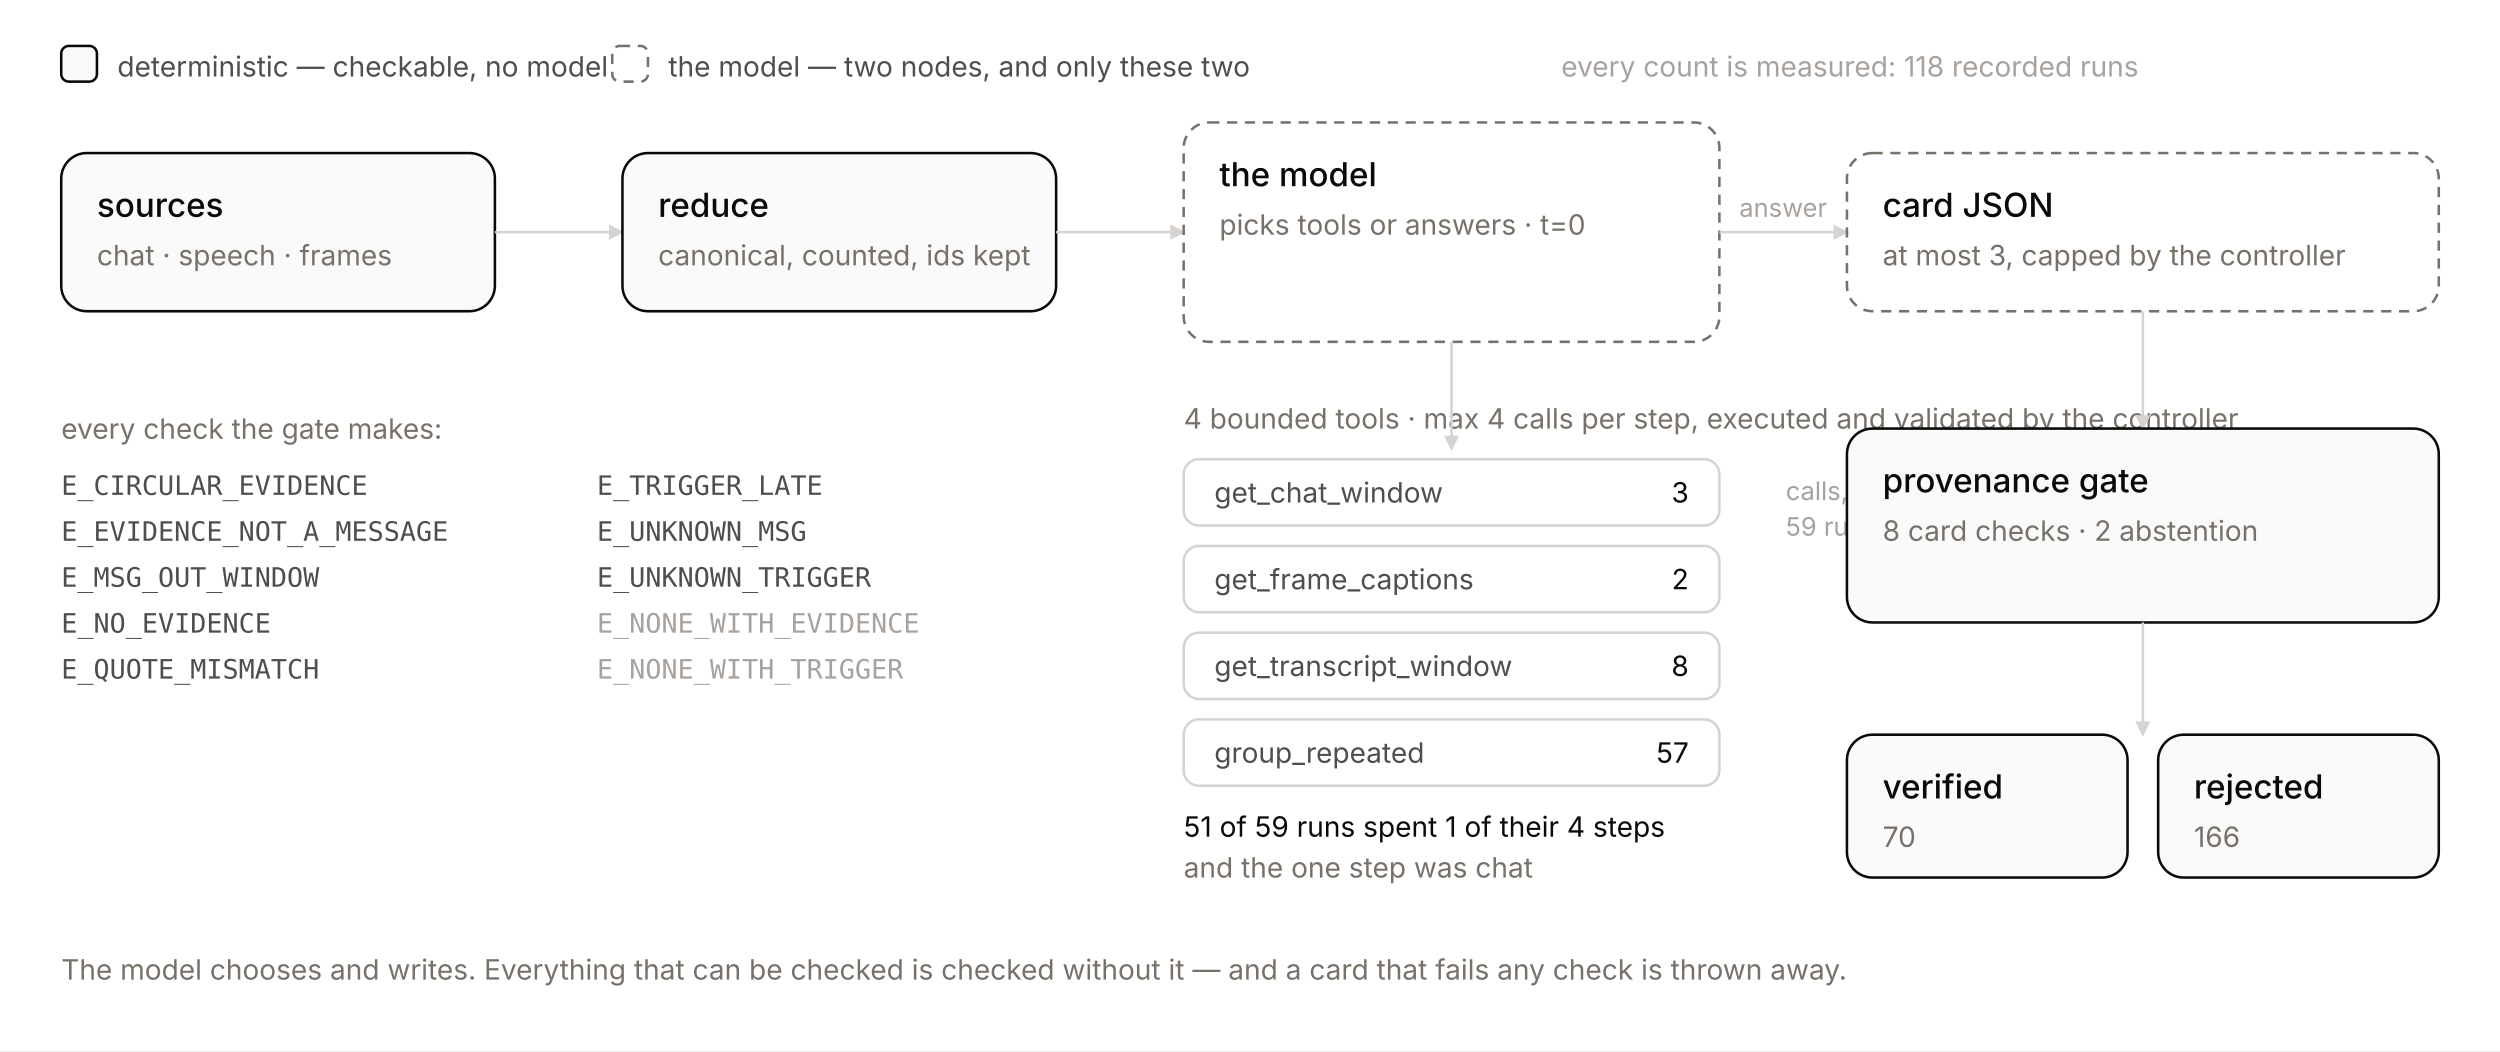
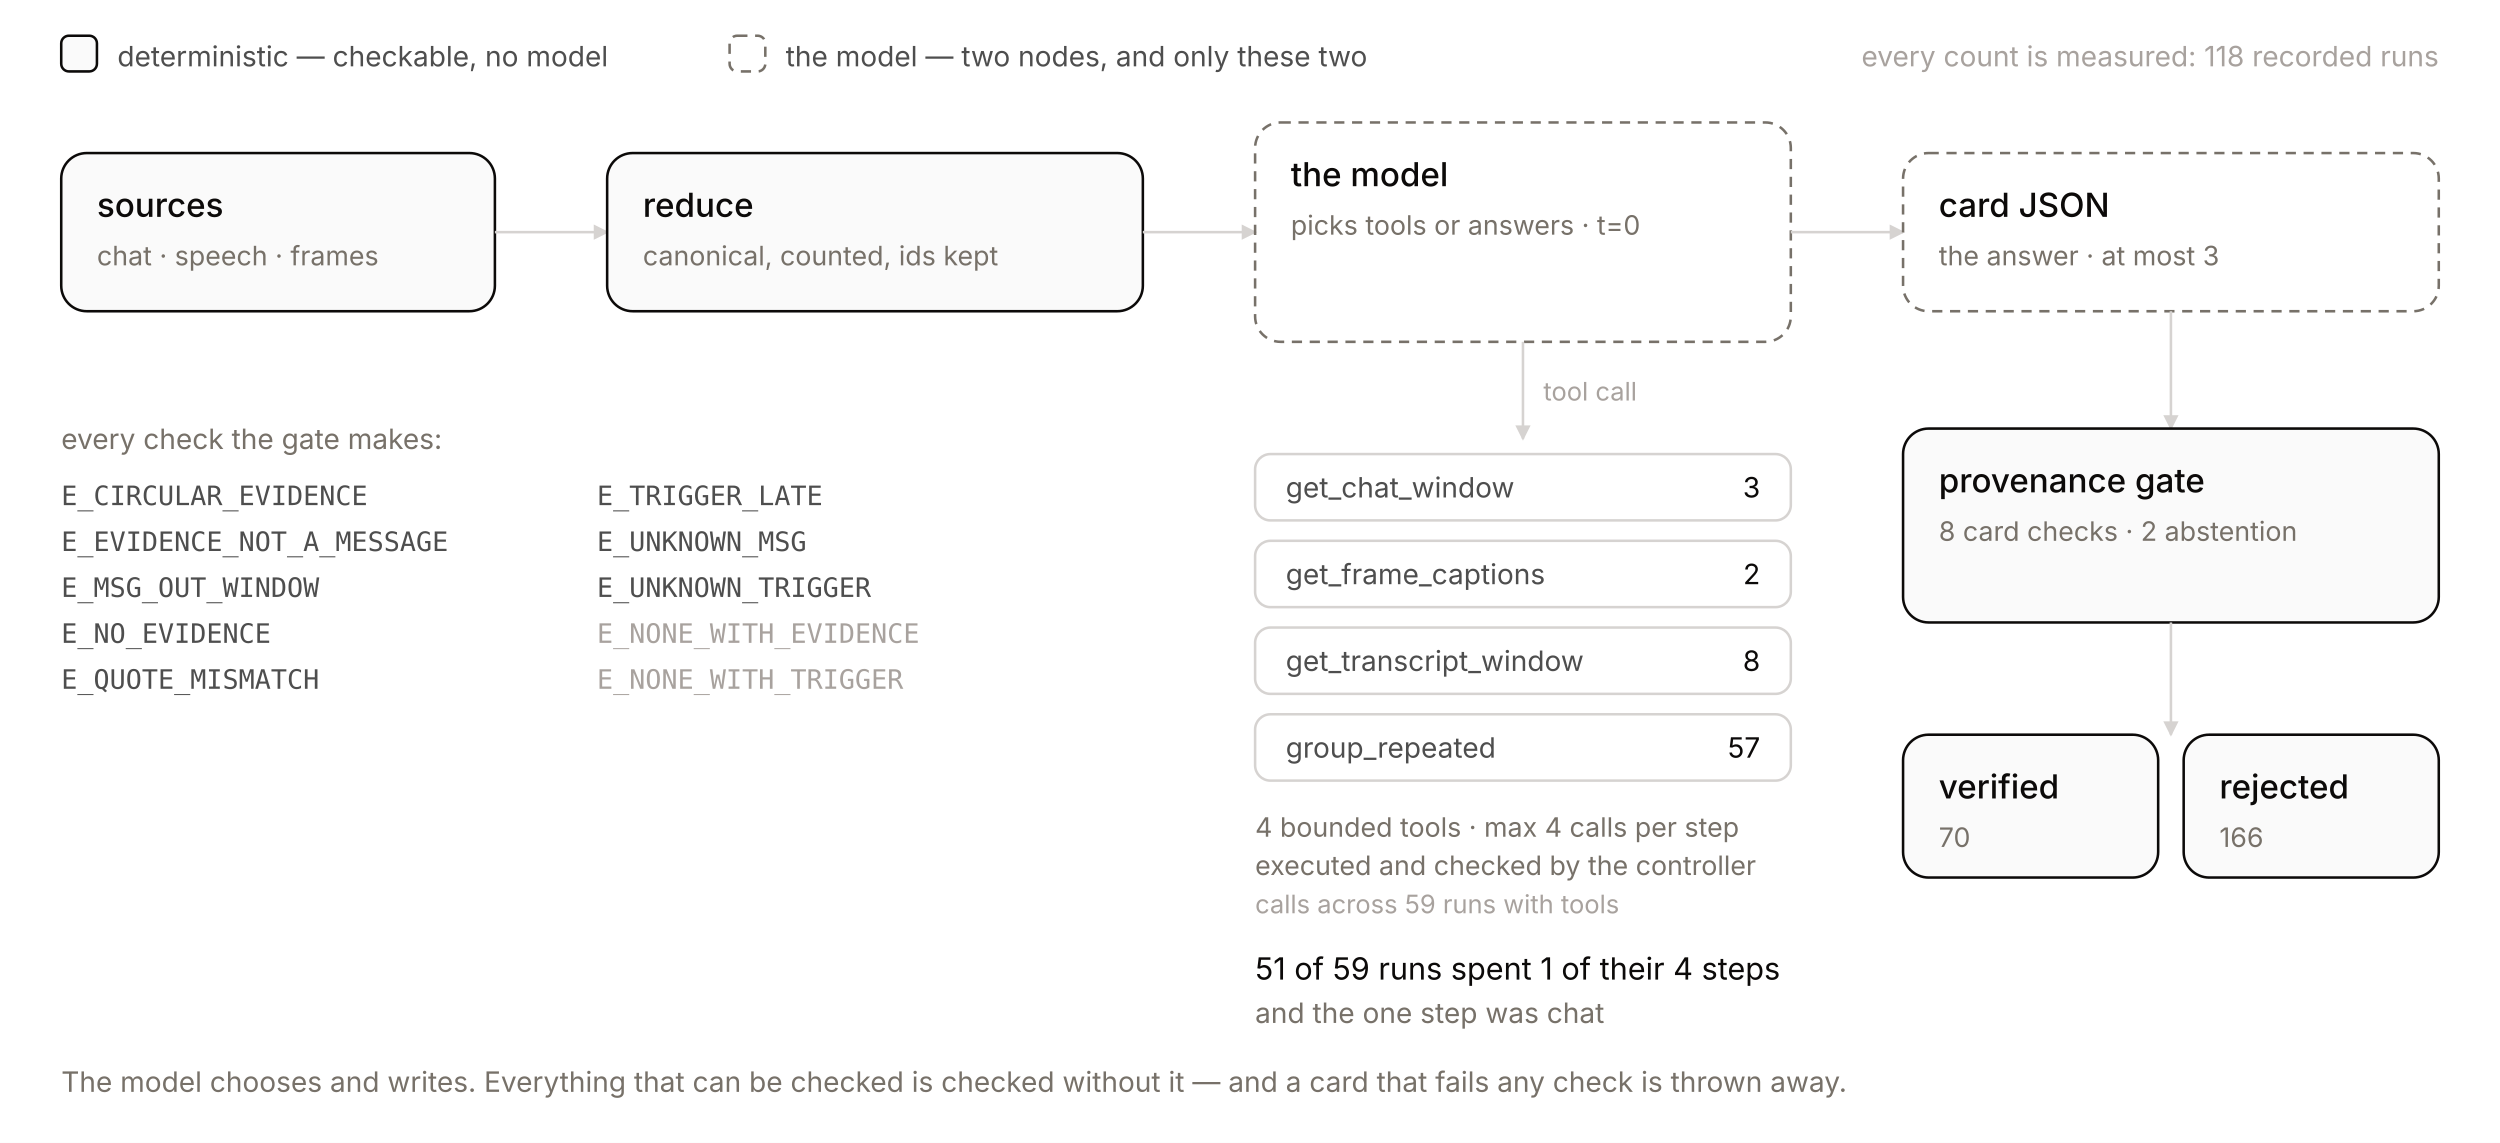
- <svg xmlns="http://www.w3.org/2000/svg" viewBox="0 0 980 412" width="980" height="412" font-family="Inter, system-ui, sans-serif" role="img" aria-label="How one window becomes a verified or rejected card">
+ <svg xmlns="http://www.w3.org/2000/svg" viewBox="0 0 980 448" width="980" height="448" font-family="Inter, system-ui, sans-serif" role="img" aria-label="How one window becomes a verified or rejected card">
  <defs>
    <marker id="a" viewBox="0 0 8 8" refX="7" refY="4" markerWidth="6" markerHeight="6" orient="auto">
      <path d="M0 0 L8 4 L0 8 z" fill="#d6d3d1" />
    </marker>
  </defs>
-   <rect width="980" height="412" fill="#ffffff" />
-   <rect x="24" y="18" width="14" height="14" rx="3" fill="#fafafa" stroke="#0c0a09" />
-   <text x="46" y="30" font-size="11" fill="#4e4e4e">deterministic — checkable, no model</text>
-   <rect x="240" y="18" width="14" height="14" rx="3" fill="none" stroke="#777169" stroke-dasharray="4 3" />
-   <text x="262" y="30" font-size="11" fill="#4e4e4e">the model — two nodes, and only these two</text>
-   <text x="612" y="30" font-size="11" fill="#a8a29e">every count is measured: 118 recorded runs</text>
+   <rect width="980" height="448" fill="#ffffff" />
+   <rect x="24" y="14" width="14" height="14" rx="3" fill="#fafafa" stroke="#0c0a09" />
+   <text x="46" y="26" font-size="11" fill="#4e4e4e">deterministic — checkable, no model</text>
+   <rect x="286" y="14" width="14" height="14" rx="3" fill="none" stroke="#777169" stroke-dasharray="4 3" />
+   <text x="308" y="26" font-size="11" fill="#4e4e4e">the model — two nodes, and only these two</text>
+   <text x="956" y="26" font-size="11" fill="#a8a29e" text-anchor="end">every count is measured: 118 recorded runs</text>
  <rect x="24" y="60" width="170" height="62" rx="10" fill="#fafafa" stroke="#0c0a09" stroke-width="1" />
  <text x="38" y="85" font-size="13" font-weight="500" fill="#0c0a09">sources</text>
-   <text x="38" y="104" font-size="11" fill="#777169">chat · speech · frames</text>
-   <line x1="194" y1="91" x2="244" y2="91" stroke="#d6d3d1" stroke-width="1" marker-end="url(#a)" />
-   <rect x="244" y="60" width="170" height="62" rx="10" fill="#fafafa" stroke="#0c0a09" stroke-width="1" />
-   <text x="258" y="85" font-size="13" font-weight="500" fill="#0c0a09">reduce</text>
-   <text x="258" y="104" font-size="11" fill="#777169">canonical, counted, ids kept</text>
-   <line x1="414" y1="91" x2="464" y2="91" stroke="#d6d3d1" stroke-width="1" marker-end="url(#a)" />
-   <rect x="464" y="48" width="210" height="86" rx="10" fill="none" stroke="#777169" stroke-width="1" stroke-dasharray="4 3" />
-   <text x="478" y="73" font-size="13" font-weight="500" fill="#0c0a09">the model</text>
-   <text x="478" y="92" font-size="11" fill="#777169">picks tools or answers · t=0</text>
-   <line x1="674" y1="91" x2="724" y2="91" stroke="#d6d3d1" stroke-width="1" marker-end="url(#a)" />
-   <text x="699" y="85" font-size="10" fill="#a8a29e" text-anchor="middle">answer</text>
-   <text x="464" y="168" font-size="11" fill="#777169">4 bounded tools · max 4 calls per step, executed and validated by the controller</text>
-   <rect x="464" y="180" width="210" height="26" rx="6" fill="#ffffff" stroke="#d6d3d1" />
-   <text x="476" y="197" font-size="11" fill="#4e4e4e">get_chat_window</text>
-   <text x="662" y="197" font-size="11" fill="#0c0a09" text-anchor="end">3</text>
-   <rect x="464" y="214" width="210" height="26" rx="6" fill="#ffffff" stroke="#d6d3d1" />
-   <text x="476" y="231" font-size="11" fill="#4e4e4e">get_frame_captions</text>
-   <text x="662" y="231" font-size="11" fill="#0c0a09" text-anchor="end">2</text>
-   <rect x="464" y="248" width="210" height="26" rx="6" fill="#ffffff" stroke="#d6d3d1" />
-   <text x="476" y="265" font-size="11" fill="#4e4e4e">get_transcript_window</text>
-   <text x="662" y="265" font-size="11" fill="#0c0a09" text-anchor="end">8</text>
-   <rect x="464" y="282" width="210" height="26" rx="6" fill="#ffffff" stroke="#d6d3d1" />
-   <text x="476" y="299" font-size="11" fill="#4e4e4e">group_repeated</text>
-   <text x="662" y="299" font-size="11" fill="#0c0a09" text-anchor="end">57</text>
-   <line x1="569" y1="134" x2="569" y2="176" stroke="#d6d3d1" stroke-width="1" marker-end="url(#a)" />
-   <text x="700" y="196" font-size="10" fill="#a8a29e">calls, across</text>
-   <text x="700" y="210" font-size="10" fill="#a8a29e">59 runs with tools</text>
-   <text x="464" y="328" font-size="11" fill="#0c0a09">51 of 59 runs spent 1 of their 4 steps</text>
-   <text x="464" y="344" font-size="11" fill="#777169">and the one step was chat</text>
-   <rect x="724" y="60" width="232" height="62" rx="10" fill="none" stroke="#777169" stroke-width="1" stroke-dasharray="4 3" />
-   <text x="738" y="85" font-size="13" font-weight="500" fill="#0c0a09">card JSON</text>
-   <text x="738" y="104" font-size="11" fill="#777169">at most 3, capped by the controller</text>
-   <line x1="840" y1="122" x2="840" y2="168" stroke="#d6d3d1" stroke-width="1" marker-end="url(#a)" />
-   <rect x="724" y="168" width="232" height="76" rx="10" fill="#fafafa" stroke="#0c0a09" stroke-width="1" />
-   <text x="738" y="193" font-size="13" font-weight="500" fill="#0c0a09">provenance gate</text>
-   <text x="738" y="212" font-size="11" fill="#777169">8 card checks · 2 abstention</text>
-   <line x1="840" y1="244" x2="840" y2="288" stroke="#d6d3d1" stroke-width="1" marker-end="url(#a)" />
-   <rect x="724" y="288" width="110" height="56" rx="10" fill="#fafafa" stroke="#0c0a09" stroke-width="1" />
-   <text x="738" y="313" font-size="13" font-weight="500" fill="#0c0a09">verified</text>
-   <text x="738" y="332" font-size="11" fill="#777169">70</text>
-   <rect x="846" y="288" width="110" height="56" rx="10" fill="#fafafa" stroke="#0c0a09" stroke-width="1" />
-   <text x="860" y="313" font-size="13" font-weight="500" fill="#0c0a09">rejected</text>
-   <text x="860" y="332" font-size="11" fill="#777169">166</text>
-   <text x="24" y="172" font-size="11" fill="#777169">every check the gate makes:</text>
-   <text x="24" y="194" font-size="10.5" fill="#4e4e4e" font-family="ui-monospace, monospace">E_CIRCULAR_EVIDENCE</text>
-   <text x="24" y="212" font-size="10.5" fill="#4e4e4e" font-family="ui-monospace, monospace">E_EVIDENCE_NOT_A_MESSAGE</text>
-   <text x="24" y="230" font-size="10.5" fill="#4e4e4e" font-family="ui-monospace, monospace">E_MSG_OUT_WINDOW</text>
-   <text x="24" y="248" font-size="10.5" fill="#4e4e4e" font-family="ui-monospace, monospace">E_NO_EVIDENCE</text>
-   <text x="24" y="266" font-size="10.5" fill="#4e4e4e" font-family="ui-monospace, monospace">E_QUOTE_MISMATCH</text>
-   <text x="234" y="194" font-size="10.5" fill="#4e4e4e" font-family="ui-monospace, monospace">E_TRIGGER_LATE</text>
-   <text x="234" y="212" font-size="10.5" fill="#4e4e4e" font-family="ui-monospace, monospace">E_UNKNOWN_MSG</text>
-   <text x="234" y="230" font-size="10.5" fill="#4e4e4e" font-family="ui-monospace, monospace">E_UNKNOWN_TRIGGER</text>
-   <text x="234" y="248" font-size="10.5" fill="#a8a29e" font-family="ui-monospace, monospace">E_NONE_WITH_EVIDENCE</text>
-   <text x="234" y="266" font-size="10.5" fill="#a8a29e" font-family="ui-monospace, monospace">E_NONE_WITH_TRIGGER</text>
-   <text x="24" y="384" font-size="11" fill="#777169">The model chooses and writes. Everything that can be checked is checked without it — and a card that fails any check is thrown away.</text>
+   <text x="38" y="104" font-size="10.5" fill="#777169">chat · speech · frames</text>
+   <line x1="194" y1="91" x2="238" y2="91" stroke="#d6d3d1" stroke-width="1" marker-end="url(#a)" />
+   <rect x="238" y="60" width="210" height="62" rx="10" fill="#fafafa" stroke="#0c0a09" stroke-width="1" />
+   <text x="252" y="85" font-size="13" font-weight="500" fill="#0c0a09">reduce</text>
+   <text x="252" y="104" font-size="10.5" fill="#777169">canonical, counted, ids kept</text>
+   <line x1="448" y1="91" x2="492" y2="91" stroke="#d6d3d1" stroke-width="1" marker-end="url(#a)" />
+   <rect x="492" y="48" width="210" height="86" rx="10" fill="none" stroke="#777169" stroke-width="1" stroke-dasharray="4 3" />
+   <text x="506" y="73" font-size="13" font-weight="500" fill="#0c0a09">the model</text>
+   <text x="506" y="92" font-size="10.5" fill="#777169">picks tools or answers · t=0</text>
+   <line x1="702" y1="91" x2="746" y2="91" stroke="#d6d3d1" stroke-width="1" marker-end="url(#a)" />
+   <line x1="597" y1="134" x2="597" y2="172" stroke="#d6d3d1" stroke-width="1" marker-end="url(#a)" />
+   <text x="605" y="157" font-size="10" fill="#a8a29e">tool call</text>
+   <rect x="492" y="178" width="210" height="26" rx="6" fill="#ffffff" stroke="#d6d3d1" />
+   <text x="504" y="195" font-size="11" fill="#4e4e4e">get_chat_window</text>
+   <text x="690" y="195" font-size="11" fill="#0c0a09" text-anchor="end">3</text>
+   <rect x="492" y="212" width="210" height="26" rx="6" fill="#ffffff" stroke="#d6d3d1" />
+   <text x="504" y="229" font-size="11" fill="#4e4e4e">get_frame_captions</text>
+   <text x="690" y="229" font-size="11" fill="#0c0a09" text-anchor="end">2</text>
+   <rect x="492" y="246" width="210" height="26" rx="6" fill="#ffffff" stroke="#d6d3d1" />
+   <text x="504" y="263" font-size="11" fill="#4e4e4e">get_transcript_window</text>
+   <text x="690" y="263" font-size="11" fill="#0c0a09" text-anchor="end">8</text>
+   <rect x="492" y="280" width="210" height="26" rx="6" fill="#ffffff" stroke="#d6d3d1" />
+   <text x="504" y="297" font-size="11" fill="#4e4e4e">group_repeated</text>
+   <text x="690" y="297" font-size="11" fill="#0c0a09" text-anchor="end">57</text>
+   <text x="492" y="328" font-size="10.5" fill="#777169">4 bounded tools · max 4 calls per step</text>
+   <text x="492" y="343" font-size="10.5" fill="#777169">executed and checked by the controller</text>
+   <text x="492" y="358" font-size="10" fill="#a8a29e">calls across 59 runs with tools</text>
+   <text x="492" y="384" font-size="12" fill="#0c0a09">51 of 59 runs spent 1 of their 4 steps</text>
+   <text x="492" y="401" font-size="11" fill="#777169">and the one step was chat</text>
+   <rect x="746" y="60" width="210" height="62" rx="10" fill="none" stroke="#777169" stroke-width="1" stroke-dasharray="4 3" />
+   <text x="760" y="85" font-size="13" font-weight="500" fill="#0c0a09">card JSON</text>
+   <text x="760" y="104" font-size="10.5" fill="#777169">the answer · at most 3</text>
+   <line x1="851" y1="122" x2="851" y2="168" stroke="#d6d3d1" stroke-width="1" marker-end="url(#a)" />
+   <rect x="746" y="168" width="210" height="76" rx="10" fill="#fafafa" stroke="#0c0a09" stroke-width="1" />
+   <text x="760" y="193" font-size="13" font-weight="500" fill="#0c0a09">provenance gate</text>
+   <text x="760" y="212" font-size="10.5" fill="#777169">8 card checks · 2 abstention</text>
+   <line x1="851" y1="244" x2="851" y2="288" stroke="#d6d3d1" stroke-width="1" marker-end="url(#a)" />
+   <rect x="746" y="288" width="100" height="56" rx="10" fill="#fafafa" stroke="#0c0a09" stroke-width="1" />
+   <text x="760" y="313" font-size="13" font-weight="500" fill="#0c0a09">verified</text>
+   <text x="760" y="332" font-size="10.5" fill="#777169">70</text>
+   <rect x="856" y="288" width="100" height="56" rx="10" fill="#fafafa" stroke="#0c0a09" stroke-width="1" />
+   <text x="870" y="313" font-size="13" font-weight="500" fill="#0c0a09">rejected</text>
+   <text x="870" y="332" font-size="10.5" fill="#777169">166</text>
+   <text x="24" y="176" font-size="11" fill="#777169">every check the gate makes:</text>
+   <text x="24" y="198" font-size="10.5" fill="#4e4e4e" font-family="ui-monospace, monospace">E_CIRCULAR_EVIDENCE</text>
+   <text x="24" y="216" font-size="10.5" fill="#4e4e4e" font-family="ui-monospace, monospace">E_EVIDENCE_NOT_A_MESSAGE</text>
+   <text x="24" y="234" font-size="10.5" fill="#4e4e4e" font-family="ui-monospace, monospace">E_MSG_OUT_WINDOW</text>
+   <text x="24" y="252" font-size="10.5" fill="#4e4e4e" font-family="ui-monospace, monospace">E_NO_EVIDENCE</text>
+   <text x="24" y="270" font-size="10.5" fill="#4e4e4e" font-family="ui-monospace, monospace">E_QUOTE_MISMATCH</text>
+   <text x="234" y="198" font-size="10.5" fill="#4e4e4e" font-family="ui-monospace, monospace">E_TRIGGER_LATE</text>
+   <text x="234" y="216" font-size="10.5" fill="#4e4e4e" font-family="ui-monospace, monospace">E_UNKNOWN_MSG</text>
+   <text x="234" y="234" font-size="10.5" fill="#4e4e4e" font-family="ui-monospace, monospace">E_UNKNOWN_TRIGGER</text>
+   <text x="234" y="252" font-size="10.5" fill="#a8a29e" font-family="ui-monospace, monospace">E_NONE_WITH_EVIDENCE</text>
+   <text x="234" y="270" font-size="10.5" fill="#a8a29e" font-family="ui-monospace, monospace">E_NONE_WITH_TRIGGER</text>
+   <text x="24" y="428" font-size="11" fill="#777169">The model chooses and writes. Everything that can be checked is checked without it — and a card that fails any check is thrown away.</text>
</svg>
